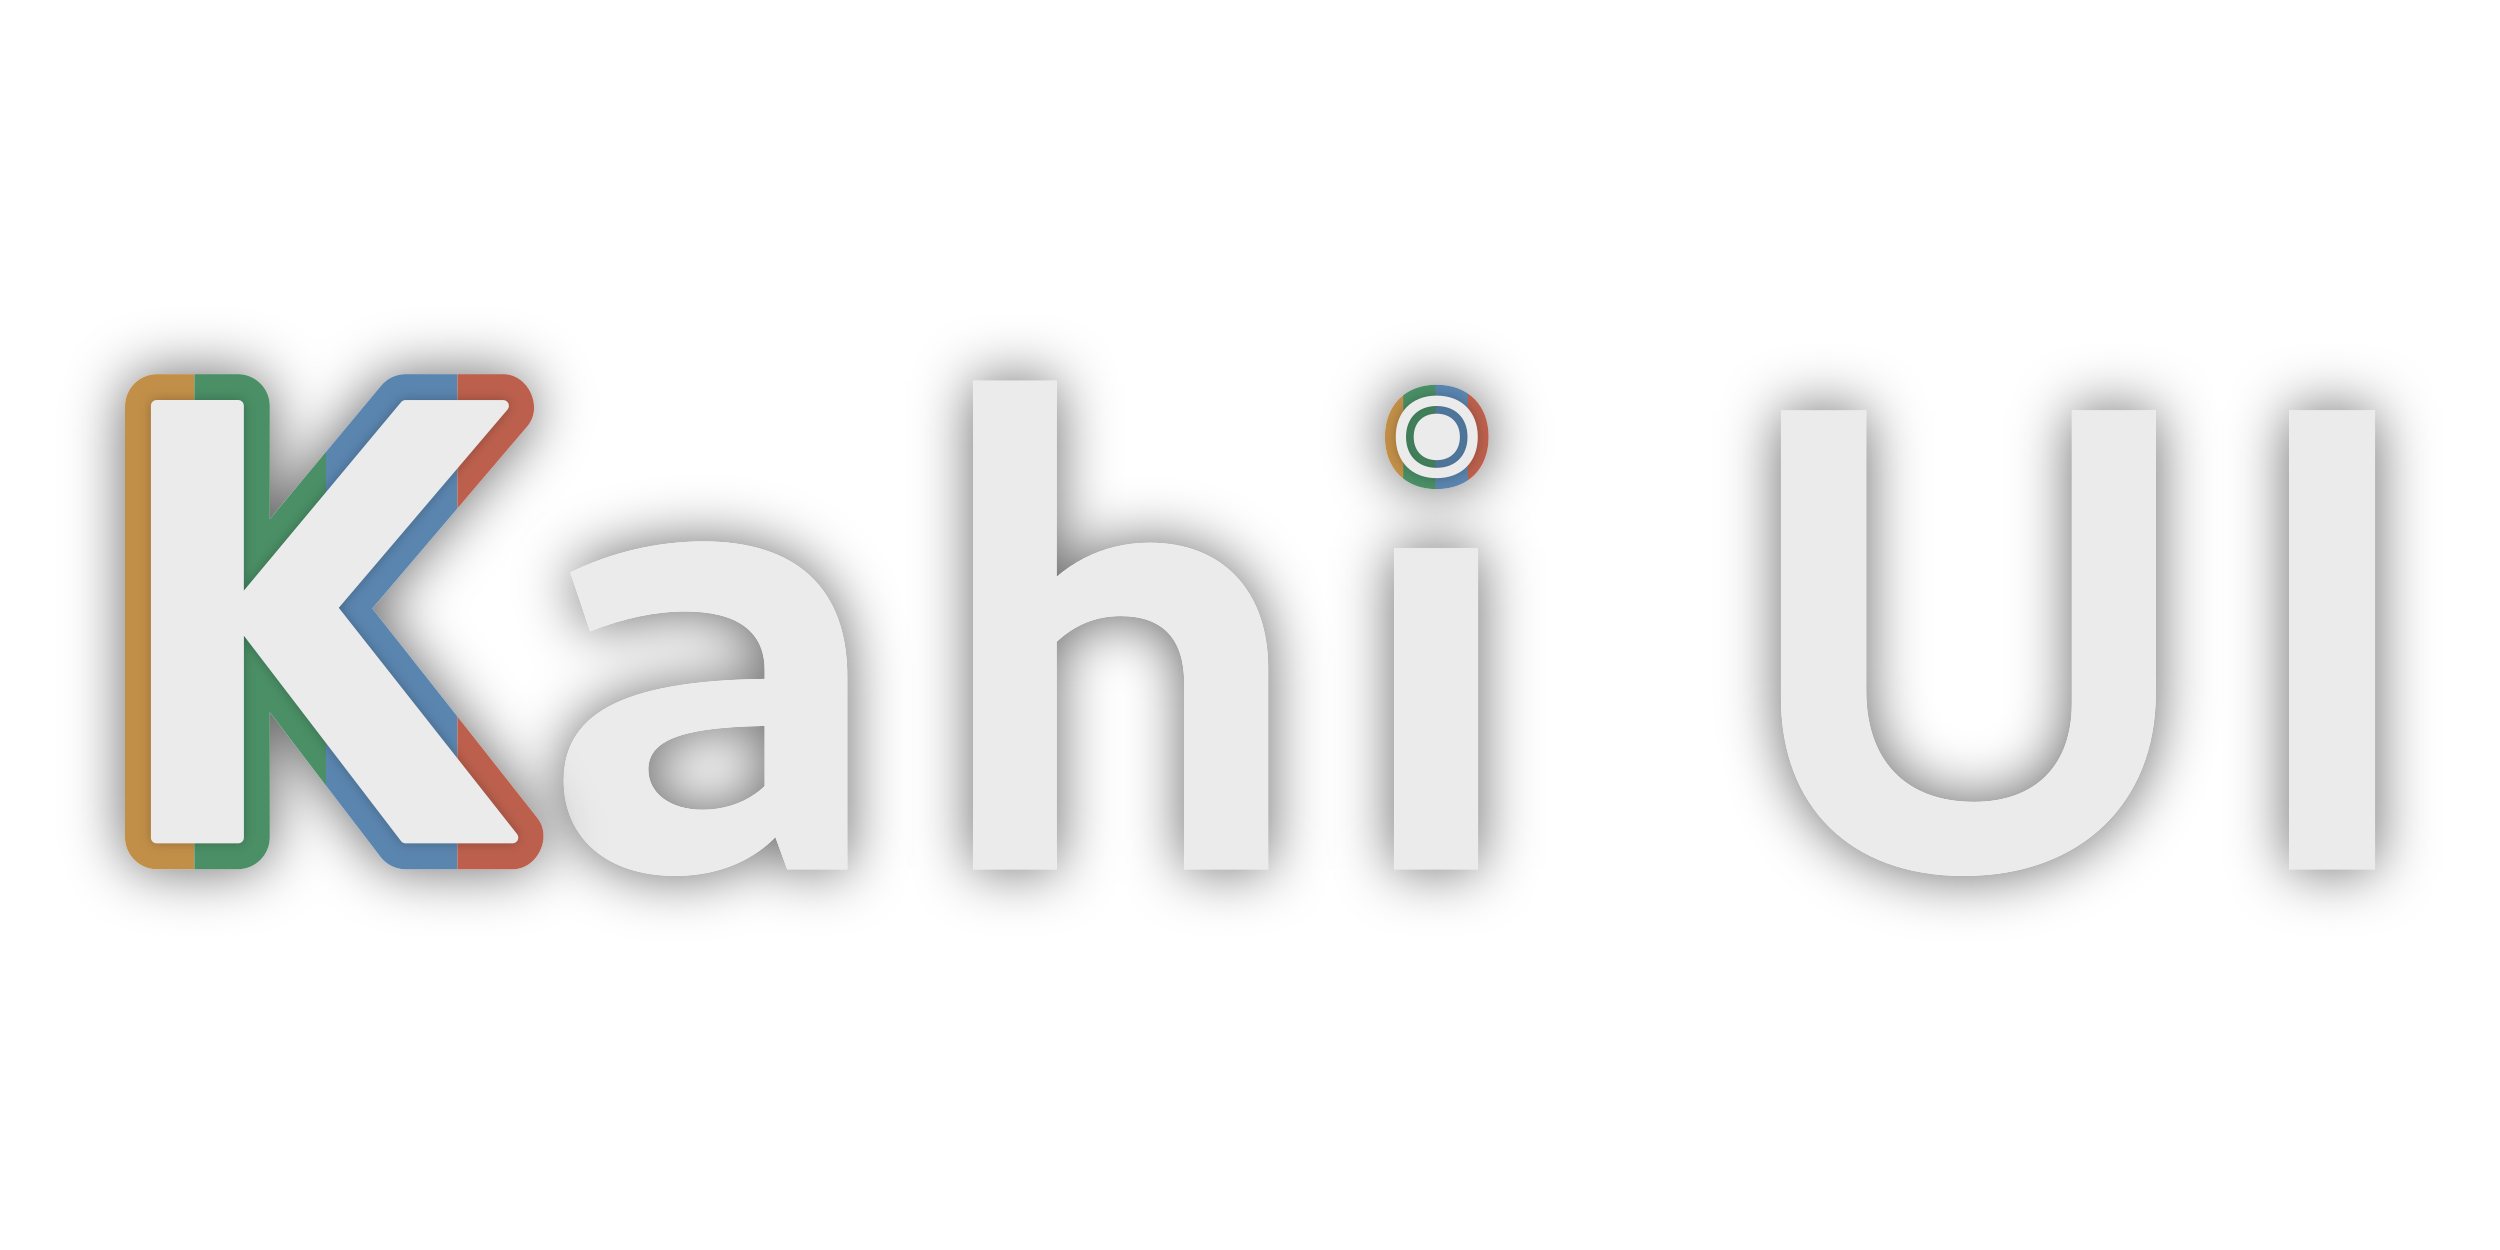
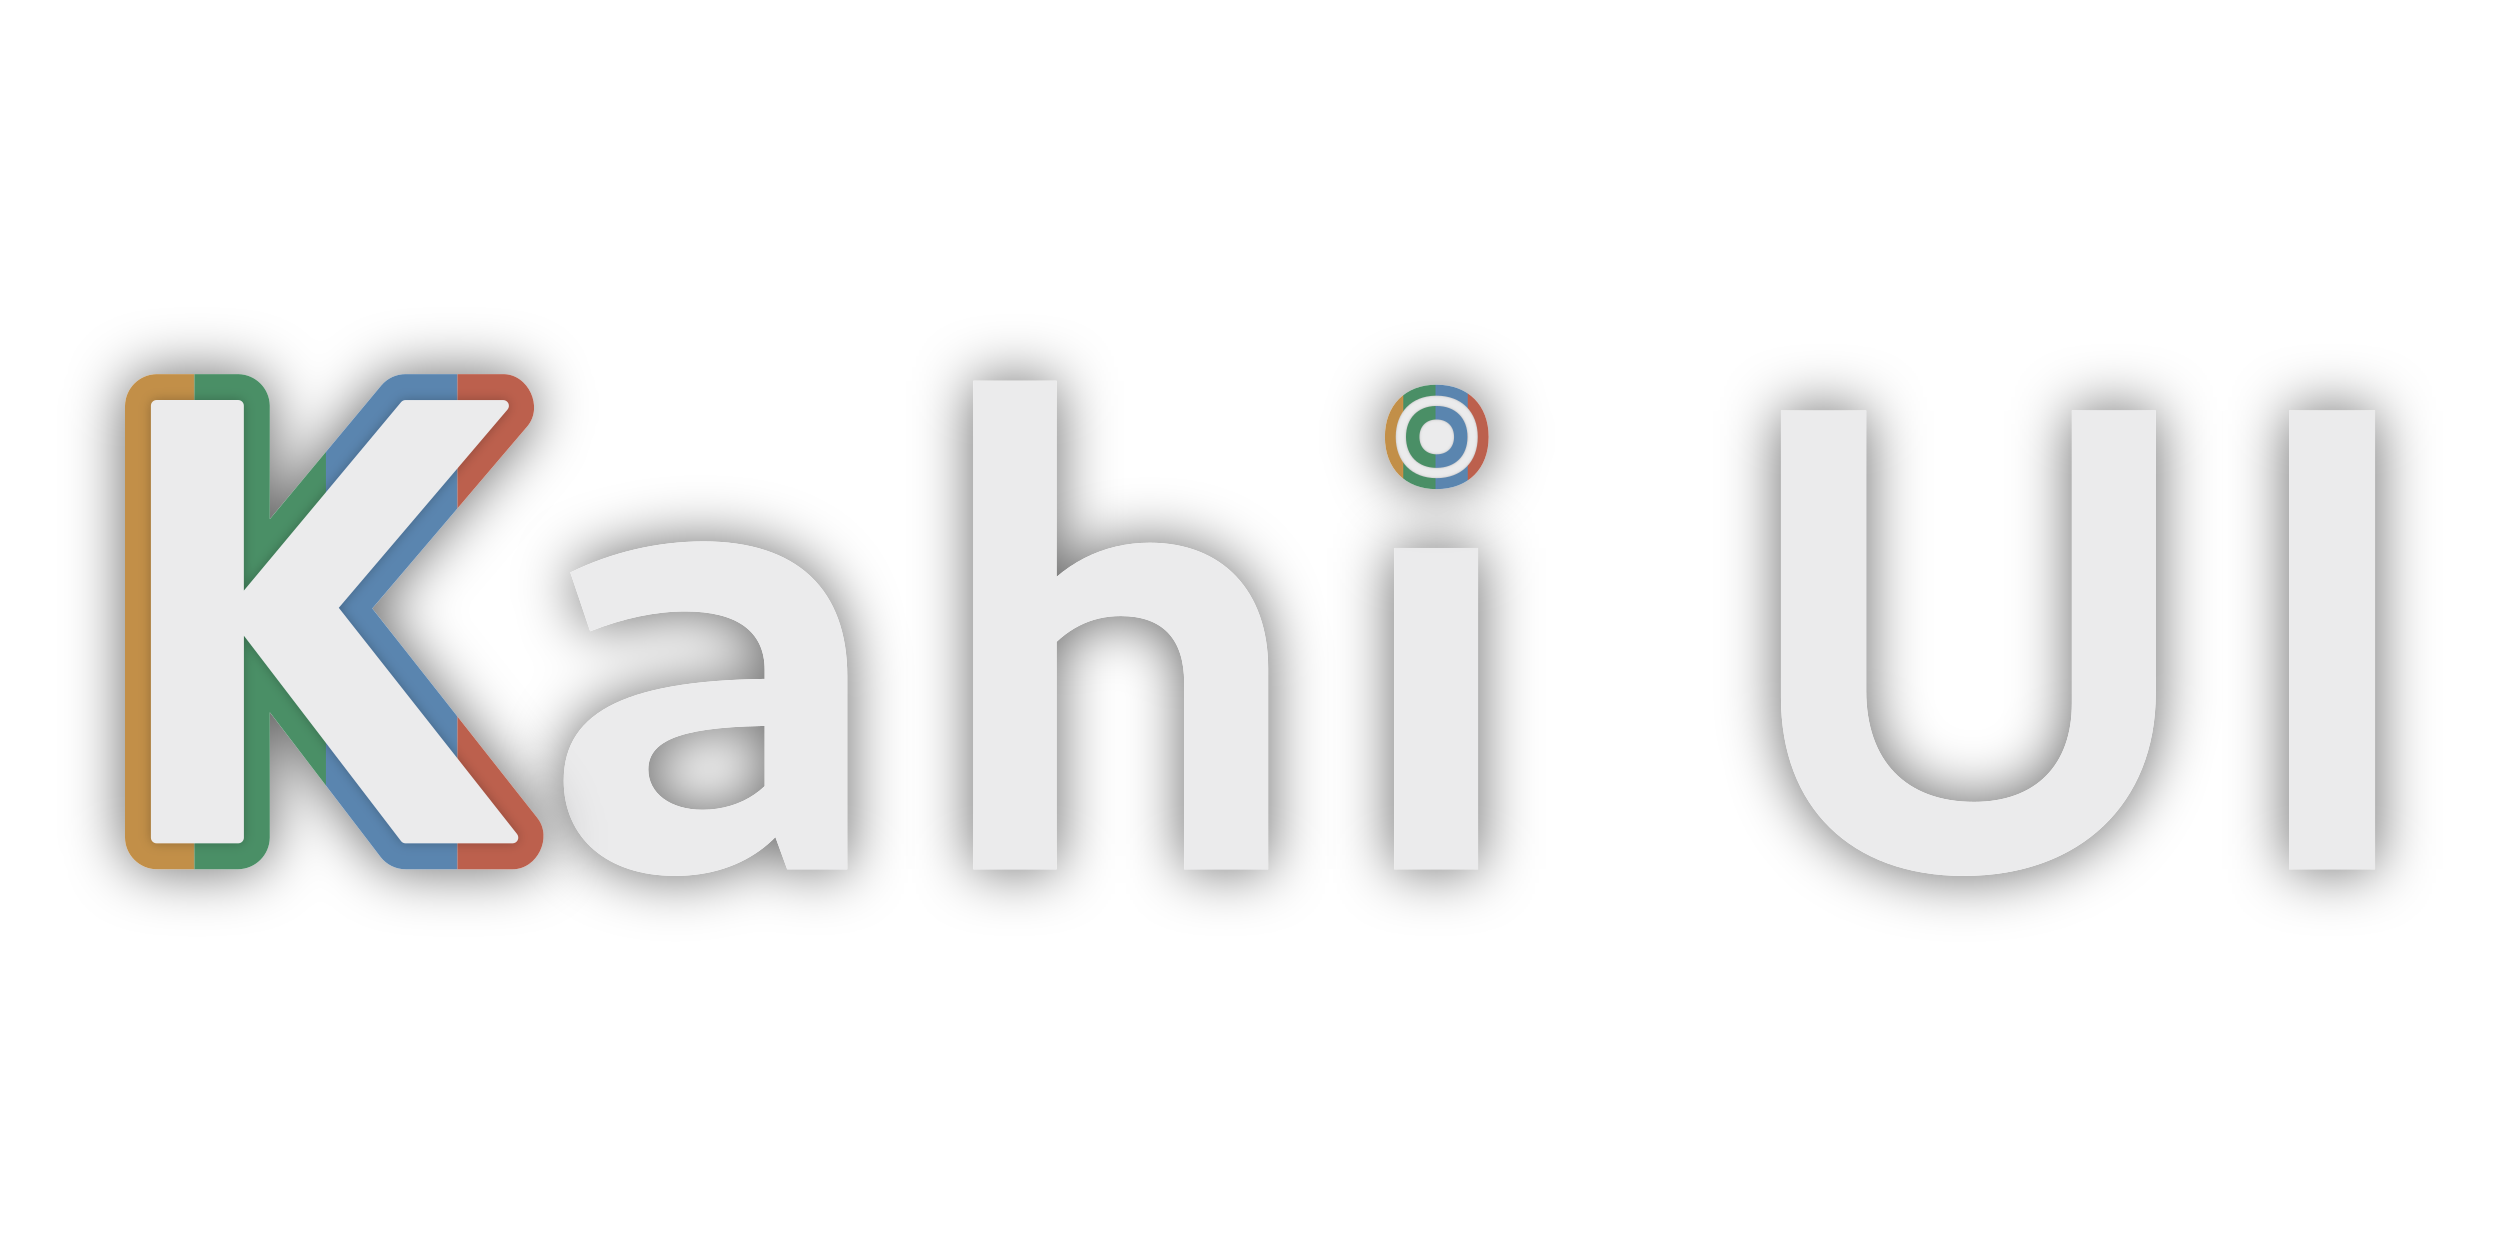
<svg xmlns="http://www.w3.org/2000/svg" xmlns:xlink="http://www.w3.org/1999/xlink" width="1280" height="640" viewBox="0 0 338.667 169.333" version="1.1" id="svg5">
  <defs id="defs2">
    <filter style="color-interpolation-filters:sRGB" id="filter5099" x="0" y="0" width="1" height="1">
      <feTurbulence type="fractalNoise" baseFrequency="10 10" numOctaves="5" seed="1" result="turbulence" id="feTurbulence5083" />
      <feComposite in="SourceGraphic" in2="turbulence" operator="out" result="composite1" id="feComposite5085" />
      <feColorMatrix values="1 0 0 0 0 0 1 0 0 0 0 0 1 0 0 0 0 0 3.5 -2" result="color" id="feColorMatrix5087" />
      <feFlood flood-opacity="0" flood-color="#000" result="flood" id="feFlood5089" />
      <feMerge result="merge" id="feMerge5095">
        <feMergeNode in="flood" id="feMergeNode5091" />
        <feMergeNode in="color" id="feMergeNode5093" />
      </feMerge>
      <feComposite in2="SourceGraphic" operator="in" result="fbSourceGraphic" id="feComposite5097" />
      <feColorMatrix result="fbSourceGraphicAlpha" in="fbSourceGraphic" values="0 0 0 -1 0 0 0 0 -1 0 0 0 0 -1 0 0 0 0 1 0" id="feColorMatrix968" />
      <feColorMatrix id="feColorMatrix970" values="1 0 0 0 0 0 1 0 0 0 0 0 1 0 0 0 0 0 1000 -500" in="fbSourceGraphic" />
    </filter>
    <filter style="color-interpolation-filters:sRGB" id="filter2876" x="-.038" y="-.032" width="1.076" height="1.063">
      <feFlood flood-opacity=".251" flood-color="#000" result="flood" id="feFlood2866" />
      <feComposite in="flood" in2="SourceGraphic" operator="in" result="composite1" id="feComposite2868" />
      <feGaussianBlur in="composite1" stdDeviation=".1" result="blur" id="feGaussianBlur2870" />
      <feOffset dx="0" dy="0" result="offset" id="feOffset2872" />
      <feComposite in="offset" in2="SourceGraphic" operator="out" result="composite2" id="feComposite2874" />
-     </filter>
-     <filter style="color-interpolation-filters:sRGB" id="filter3058" x="-.171" y="-.17" width="1.342" height="1.34">
-       <feFlood flood-opacity=".251" flood-color="#000" result="flood" id="feFlood3048" />
-       <feComposite in="flood" in2="SourceGraphic" operator="in" result="composite1" id="feComposite3050" />
-       <feGaussianBlur in="composite1" stdDeviation=".1" result="blur" id="feGaussianBlur3052" />
-       <feOffset dx="0" dy="0" result="offset" id="feOffset3054" />
-       <feComposite in="offset" in2="SourceGraphic" operator="out" result="composite2" id="feComposite3056" />
    </filter>
    <filter style="color-interpolation-filters:sRGB" id="filter4999" x="-.168" y="-.142" width="1.335" height="1.283">
      <feFlood flood-opacity=".6" flood-color="#000" result="flood" id="feFlood4989" />
      <feComposite in="flood" in2="SourceGraphic" operator="in" result="composite1" id="feComposite4991" />
      <feGaussianBlur in="composite1" stdDeviation=".5" result="blur" id="feGaussianBlur4993" />
      <feOffset dx="0" dy="0" result="offset" id="feOffset4995" />
      <feComposite in="offset" in2="SourceGraphic" operator="out" result="composite2" id="feComposite4997" />
    </filter>
    <filter style="color-interpolation-filters:sRGB" id="filter5011" x="-.247" y="-.21" width="1.495" height="1.42">
      <feFlood flood-opacity=".6" flood-color="#000" result="flood" id="feFlood5001" />
      <feComposite in="flood" in2="SourceGraphic" operator="in" result="composite1" id="feComposite5003" />
      <feGaussianBlur in="composite1" stdDeviation=".5" result="blur" id="feGaussianBlur5005" />
      <feOffset dx="0" dy="0" result="offset" id="feOffset5007" />
      <feComposite in="offset" in2="SourceGraphic" operator="out" result="composite2" id="feComposite5009" />
    </filter>
    <filter style="color-interpolation-filters:sRGB" id="filter5023" x="-.238" y="-.144" width="1.476" height="1.287">
      <feFlood flood-opacity=".6" flood-color="#000" result="flood" id="feFlood5013" />
      <feComposite in="flood" in2="SourceGraphic" operator="in" result="composite1" id="feComposite5015" />
      <feGaussianBlur in="composite1" stdDeviation=".5" result="blur" id="feGaussianBlur5017" />
      <feOffset dx="0" dy="0" result="offset" id="feOffset5019" />
      <feComposite in="offset" in2="SourceGraphic" operator="out" result="composite2" id="feComposite5021" />
    </filter>
    <filter style="color-interpolation-filters:sRGB" id="filter5035" x="-.676" y="-.672" width="2.352" height="2.344">
      <feFlood flood-opacity=".6" flood-color="#000" result="flood" id="feFlood5025" />
      <feComposite in="flood" in2="SourceGraphic" operator="in" result="composite1" id="feComposite5027" />
      <feGaussianBlur in="composite1" stdDeviation=".5" result="blur" id="feGaussianBlur5029" />
      <feOffset dx="0" dy="0" result="offset" id="feOffset5031" />
      <feComposite in="offset" in2="SourceGraphic" operator="out" result="composite2" id="feComposite5033" />
    </filter>
    <filter style="color-interpolation-filters:sRGB" id="filter5047" x="-.836" y="-.218" width="2.672" height="1.437">
      <feFlood flood-opacity=".6" flood-color="#000" result="flood" id="feFlood5037" />
      <feComposite in="flood" in2="SourceGraphic" operator="in" result="composite1" id="feComposite5039" />
      <feGaussianBlur in="composite1" stdDeviation=".5" result="blur" id="feGaussianBlur5041" />
      <feOffset dx="0" dy="0" result="offset" id="feOffset5043" />
      <feComposite in="offset" in2="SourceGraphic" operator="out" result="composite2" id="feComposite5045" />
    </filter>
    <filter style="color-interpolation-filters:sRGB" id="filter5059" x="-.187" y="-.151" width="1.374" height="1.302">
      <feFlood flood-opacity=".6" flood-color="#000" result="flood" id="feFlood5049" />
      <feComposite in="flood" in2="SourceGraphic" operator="in" result="composite1" id="feComposite5051" />
      <feGaussianBlur in="composite1" stdDeviation=".5" result="blur" id="feGaussianBlur5053" />
      <feOffset dx="0" dy="0" result="offset" id="feOffset5055" />
      <feComposite in="offset" in2="SourceGraphic" operator="out" result="composite2" id="feComposite5057" />
    </filter>
    <filter style="color-interpolation-filters:sRGB" id="filter5071" x="-.817" y="-.153" width="2.633" height="1.306">
      <feFlood flood-opacity=".6" flood-color="#000" result="flood" id="feFlood5061" />
      <feComposite in="flood" in2="SourceGraphic" operator="in" result="composite1" id="feComposite5063" />
      <feGaussianBlur in="composite1" stdDeviation=".5" result="blur" id="feGaussianBlur5065" />
      <feOffset dx="0" dy="0" result="offset" id="feOffset5067" />
      <feComposite in="offset" in2="SourceGraphic" operator="out" result="composite2" id="feComposite5069" />
    </filter>
+     <filter style="color-interpolation-filters:sRGB" id="filter2663" x="-.045" y="-.045" width="1.091" height="1.09">
+       <feFlood flood-opacity=".251" flood-color="#000" result="flood" id="feFlood2653" />
+       <feComposite in="flood" in2="SourceGraphic" operator="out" result="composite1" id="feComposite2655" />
+       <feGaussianBlur in="composite1" stdDeviation=".1" result="blur" id="feGaussianBlur2657" />
+       <feOffset dx="0" dy="0" result="offset" id="feOffset2659" />
+       <feComposite in="offset" in2="SourceGraphic" operator="in" result="composite2" id="feComposite2661" />
+     </filter>
    <pattern xlink:href="#pattern1484" id="pattern2921" patternTransform="matrix(.55081 0 0 1.95844 21.306 .019)" />
    <pattern xlink:href="#pattern1484" id="pattern2567" patternTransform="matrix(2.24896 0 0 1.32292 -1.063 -1.285)" />
    <pattern patternUnits="userSpaceOnUse" width="4" height="1" patternTransform="translate(.981 -14.855)" id="pattern1484">
      <path style="fill:#c28f48;fill-opacity:1;stroke:none;stroke-width:12;stroke-miterlimit:1" id="rect1236" d="M0 0h1v1H0z" />
      <path style="fill:#4a8f66;fill-opacity:1;stroke:none;stroke-width:12;stroke-miterlimit:1" id="rect1326" d="M1 0h1v1H1z" />
      <path style="fill:#5a85af;fill-opacity:1;stroke:none;stroke-width:12;stroke-miterlimit:1" id="rect1328" d="M2 0h1v1H2z" />
      <path style="fill:#bc604d;fill-opacity:1;stroke:none;stroke-width:12;stroke-miterlimit:1" id="rect1330" d="M3 0h1v1H3z" />
    </pattern>
    <meshgradient id="meshgradient2175" gradientUnits="userSpaceOnUse" x=".132" y=".132">
      <meshrow id="meshrow2177">
        <meshpatch id="meshpatch2179">
          <stop path="c 56.4,0 112.801,0 169.201,0" style="stop-color:#538198;stop-opacity:1" id="stop2181" />
          <stop path="c 0,28.178 0,56.356 0,84.534" style="stop-color:#538198;stop-opacity:1" id="stop2183" />
          <stop path="c -56.4,0 -112.801,0 -169.201,0" style="stop-color:#638fa5;stop-opacity:1" id="stop2185" />
          <stop path="c 0,-28.178 0,-56.356 0,-84.534" style="stop-color:#538198;stop-opacity:1" id="stop2187" />
        </meshpatch>
        <meshpatch id="meshpatch2189">
          <stop path="c 56.4,0 112.801,0 169.201,0" id="stop2191" />
          <stop path="c 0,28.178 0,56.356 0,84.534" style="stop-color:#779db1;stop-opacity:1" id="stop2193" />
          <stop path="c -56.4,0 -112.801,0 -169.201,0" style="stop-color:#538198;stop-opacity:1" id="stop2195" />
        </meshpatch>
      </meshrow>
      <meshrow id="meshrow2197">
        <meshpatch id="meshpatch2199">
          <stop path="c 0,28.178 0,56.356 0,84.534" id="stop2201" />
          <stop path="c -56.4,0 -112.801,0 -169.201,0" style="stop-color:#538198;stop-opacity:1" id="stop2203" />
          <stop path="c 0,-28.178 0,-56.356 0,-84.534" style="stop-color:#779db1;stop-opacity:1" id="stop2205" />
        </meshpatch>
        <meshpatch id="meshpatch2207">
          <stop path="c 0,28.178 0,56.356 0,84.534" id="stop2209" />
          <stop path="c -56.4,0 -112.801,0 -169.201,0" style="stop-color:#538198;stop-opacity:1" id="stop2211" />
        </meshpatch>
      </meshrow>
    </meshgradient>
  </defs>
  <g id="layer1" style="display:inline">
    <path style="display:inline;fill:url(#meshgradient2175);fill-opacity:1;stroke:none;stroke-width:.264;stroke-linecap:round;stroke-linejoin:round" id="rect61" d="M.132.132h338.402v169.069H.132z" />
    <path style="display:inline;mix-blend-mode:soft-light;fill:#538198;fill-opacity:1;stroke:none;stroke-width:.264;stroke-linecap:round;stroke-linejoin:round;filter:url(#filter5099)" id="rect4565" d="M.132.132h338.402v169.069H.132z" />
  </g>
  <g id="g1263" transform="matrix(7.92283 0 0 7.92283 16.933 50.679)">
    <path d="M37.002 8.467h1.47V.622h-1.47z" style="-inkscape-font-specification:'Cantarell, @wght=700';fill:#ebebec;fill-opacity:1;stroke-width:.297;filter:url(#filter5071)" id="path3285" />
-     <path d="M37.002 8.467h1.47V.622h-1.47z" style="-inkscape-font-specification:'Cantarell, @wght=700';fill:#ebebec;fill-opacity:1;stroke-width:.297" id="path44857" />
+     <path d="M37.002 8.467h1.47V.622h-1.47z" style="-inkscape-font-specification:'Cantarell, @wght=700';fill:#ebebec;fill-opacity:1;stroke-width:.297" />
    <path d="M31.445 8.58c1.978 0 3.278-1.232 3.278-3.12V.622h-1.435v5.007c0 1.063-.622 1.685-1.673 1.685-1.165 0-1.843-.701-1.843-1.9V.623h-1.458v4.906c0 1.876 1.198 3.052 3.131 3.052z" style="-inkscape-font-specification:'Cantarell, @wght=700';fill:#ebebec;fill-opacity:1;stroke-width:.297;filter:url(#filter5059)" id="path3287" />
-     <path d="M31.445 8.58c1.978 0 3.278-1.232 3.278-3.12V.622h-1.435v5.007c0 1.063-.622 1.685-1.673 1.685-1.165 0-1.843-.701-1.843-1.9V.623h-1.458v4.906c0 1.876 1.198 3.052 3.131 3.052z" style="-inkscape-font-specification:'Cantarell, @wght=700';fill:#ebebec;fill-opacity:1;stroke-width:.297" id="path44855" />
+     <path d="M31.445 8.58c1.978 0 3.278-1.232 3.278-3.12V.622h-1.435v5.007c0 1.063-.622 1.685-1.673 1.685-1.165 0-1.843-.701-1.843-1.9V.623h-1.458v4.906c0 1.876 1.198 3.052 3.131 3.052z" style="-inkscape-font-specification:'Cantarell, @wght=700';fill:#ebebec;fill-opacity:1;stroke-width:.297" />
    <g id="layer1-9" transform="translate(0 .113)">
      <path style="-inkscape-font-specification:'Cantarell, @wght=700';display:inline;fill:#ebebec;fill-opacity:1;stroke-width:.297;filter:url(#filter5047)" d="M21.7 8.354h1.435V2.86H21.7z" id="path3374" />
-       <path style="-inkscape-font-specification:'Cantarell, @wght=700';display:inline;fill:#ebebec;fill-opacity:1;stroke-width:.297" d="M21.7 8.354h1.435V2.86H21.7z" id="path44853" />
+       <path style="-inkscape-font-specification:'Cantarell, @wght=700';display:inline;fill:#ebebec;fill-opacity:1;stroke-width:.297" d="M21.7 8.354h1.435V2.86H21.7z" />
      <path style="-inkscape-font-specification:'Cantarell, @wght=700';display:inline;fill:url(#pattern2921);fill-opacity:1;stroke-width:.297;filter:url(#filter5035)" d="M22.423 1.854c.543 0 .893-.35.893-.893s-.35-.893-.893-.893c-.531 0-.881.35-.881.893 0 .542.35.893.881.893z" id="path3377" />
      <path style="-inkscape-font-specification:'Cantarell, @wght=700';display:inline;fill:url(#pattern2921);fill-opacity:1;stroke-width:.297" d="M22.423 1.854c.543 0 .893-.35.893-.893s-.35-.893-.893-.893c-.531 0-.881.35-.881.893 0 .542.35.893.881.893z" id="path1503" />
-       <path id="path1468" style="-inkscape-font-specification:'Cantarell, @wght=700';display:inline;fill:#ebebec;fill-opacity:1;stroke-width:.132;filter:url(#filter3058)" d="M22.453.255c.409.009.677.284.677.706 0 .429-.277.705-.697.705-.429 0-.705-.276-.705-.705 0-.429.276-.706.705-.706h.02zm-.006.177h-.015c-.321 0-.529.207-.529.529 0 .321.208.529.53.529.314 0 .522-.208.522-.53 0-.316-.201-.522-.508-.528zm-.005.132c.23.005.381.16.381.397 0 .241-.155.397-.391.397-.242 0-.398-.156-.398-.397 0-.241.156-.397.398-.397h.01z" />
-       <path id="path2896" style="-inkscape-font-specification:'Cantarell, @wght=700';display:inline;fill:#ebebec;fill-opacity:1;stroke-width:.132" d="M22.405.255c-.409.009-.677.284-.677.706 0 .429.277.705.697.705.428 0 .705-.276.705-.705 0-.429-.277-.706-.705-.706h-.02zm.006.177h.014c.322 0 .53.207.53.529 0 .321-.208.529-.53.529-.314 0-.522-.208-.522-.53 0-.316.201-.522.508-.528zm.005.132c-.23.005-.381.16-.381.397 0 .241.155.397.391.397.241 0 .398-.156.398-.397 0-.241-.157-.397-.398-.397h-.01z" />
+       <path id="path1210" style="-inkscape-font-specification:'Cantarell, @wght=700';display:inline;fill:#ebebec;fill-opacity:1;stroke-width:.21" d="M84.68 1.393c-1.545.032-2.56 1.07-2.56 2.666 0 1.62 1.047 2.666 2.634 2.666 1.62 0 2.668-1.046 2.668-2.666 0-1.62-1.048-2.666-2.668-2.666h-.074zm.021.666h.057c1.215 0 2 .784 2 2 0 1.215-.785 2-2 2-1.19 0-1.975-.785-1.975-2 0-1.197.76-1.976 1.918-2zm0 .875c-.635.026-1.049.462-1.049 1.125 0 .683.442 1.125 1.112 1.125.683 0 1.125-.442 1.125-1.125 0-.684-.442-1.125-1.125-1.125h-.062z" transform="matrix(.26458 0 0 .26458 0 -.113)" />
+       <path id="path2651" style="-inkscape-font-specification:'Cantarell, @wght=700';display:inline;fill:#ebebec;fill-opacity:1;stroke-width:.21;filter:url(#filter2663)" d="M84.68 1.393c-1.545.032-2.56 1.07-2.56 2.666 0 1.62 1.047 2.666 2.634 2.666 1.62 0 2.668-1.046 2.668-2.666 0-1.62-1.048-2.666-2.668-2.666h-.074zm.021.666h.057c1.215 0 2 .784 2 2 0 1.215-.785 2-2 2-1.19 0-1.975-.785-1.975-2 0-1.197.76-1.976 1.918-2zm0 .875c-.635.026-1.049.462-1.049 1.125 0 .683.442 1.125 1.112 1.125.683 0 1.125-.442 1.125-1.125 0-.684-.442-1.125-1.125-1.125h-.062z" transform="matrix(.26458 0 0 .26458 0 -.113)" />
    </g>
-     <path d="M18.11 8.467h1.436V5.03c0-1.322-.78-2.147-2.024-2.147-.79 0-1.514.35-2.034 1.062l.214.882c.373-.475.814-.69 1.323-.69.723 0 1.085.396 1.085 1.142zm-3.606 0h1.425V.113h-1.425z" style="-inkscape-font-specification:'Cantarell, @wght=700';fill:#ebebec;fill-opacity:1;stroke-width:.297;filter:url(#filter5023)" id="path44851" />
+     <path d="M18.11 8.467h1.436V5.03c0-1.322-.78-2.147-2.024-2.147-.79 0-1.514.35-2.034 1.062l.214.882c.373-.475.814-.69 1.323-.69.723 0 1.085.396 1.085 1.142zm-3.606 0h1.425V.113h-1.425z" style="-inkscape-font-specification:'Cantarell, @wght=700';fill:#ebebec;fill-opacity:1;stroke-width:.297;filter:url(#filter5023)" />
    <path d="M18.11 8.467h1.436V5.03c0-1.322-.78-2.147-2.024-2.147-.79 0-1.514.35-2.034 1.062l.214.882c.373-.475.814-.69 1.323-.69.723 0 1.085.396 1.085 1.142zm-3.606 0h1.425V.113h-1.425z" style="-inkscape-font-specification:'Cantarell, @wght=700';fill:#ebebec;fill-opacity:1;stroke-width:.297" id="path3289" />
-     <path d="M11.322 8.467h1.028V5.166c0-1.48-.848-2.306-2.464-2.306a5.21 5.21 0 0 0-2.272.531l.339 1.006c.576-.226 1.12-.339 1.628-.339.881 0 1.356.34 1.356.995v2.362zM9.4 8.58c1.21 0 2.091-.69 2.351-1.877l-.463-.215c-.193.588-.746.961-1.413.961-.554 0-.927-.282-.927-.69 0-.53.644-.745 2.227-.745V5.21c-2.544 0-3.674.531-3.674 1.74 0 .984.746 1.629 1.899 1.629z" style="-inkscape-font-specification:'Cantarell, @wght=700';fill:#ebebec;fill-opacity:1;stroke-width:.297;filter:url(#filter5011)" id="path44849" />
+     <path d="M11.322 8.467h1.028V5.166c0-1.48-.848-2.306-2.464-2.306a5.21 5.21 0 0 0-2.272.531l.339 1.006c.576-.226 1.12-.339 1.628-.339.881 0 1.356.34 1.356.995v2.362zM9.4 8.58c1.21 0 2.091-.69 2.351-1.877l-.463-.215c-.193.588-.746.961-1.413.961-.554 0-.927-.282-.927-.69 0-.53.644-.745 2.227-.745V5.21c-2.544 0-3.674.531-3.674 1.74 0 .984.746 1.629 1.899 1.629z" style="-inkscape-font-specification:'Cantarell, @wght=700';fill:#ebebec;fill-opacity:1;stroke-width:.297;filter:url(#filter5011)" />
    <path d="M11.322 8.467h1.028V5.166c0-1.48-.848-2.306-2.464-2.306a5.21 5.21 0 0 0-2.272.531l.339 1.006c.576-.226 1.12-.339 1.628-.339.881 0 1.356.34 1.356.995v2.362zM9.4 8.58c1.21 0 2.091-.69 2.351-1.877l-.463-.215c-.193.588-.746.961-1.413.961-.554 0-.927-.282-.927-.69 0-.53.644-.745 2.227-.745V5.21c-2.544 0-3.674.531-3.674 1.74 0 .984.746 1.629 1.899 1.629z" style="-inkscape-font-specification:'Cantarell, @wght=700';fill:#ebebec;fill-opacity:1;stroke-width:.297" id="path3293" />
    <g id="g997" style="display:inline">
      <path id="path3295" style="color:#000;fill:url(#pattern2567);fill-opacity:1;stroke-width:.887;stroke-miterlimit:1;-inkscape-stroke:none;filter:url(#filter4999)" d="M.541 0A.549.549 0 0 0 0 .541v7.385c0 .293.248.54.541.54h1.393a.548.548 0 0 0 .542-.541V5.782l1.892 2.472a.542.542 0 0 0 .43.213h1.83c.422 0 .686-.545.424-.876V7.59L4.228 4.007 6.88.892C7.158.563 6.897 0 6.468 0h-1.67a.543.543 0 0 0-.416.194L2.476 2.48V.54A.548.548 0 0 0 1.935 0Z" />
      <path id="path2666" style="color:#000;fill:url(#pattern2567);fill-opacity:1;stroke-width:.887;stroke-miterlimit:1;-inkscape-stroke:none" d="M.541 0A.549.549 0 0 0 0 .541v7.385c0 .293.248.54.541.54h1.393a.548.548 0 0 0 .542-.541V5.782l1.892 2.472a.542.542 0 0 0 .43.213h1.83c.422 0 .686-.545.424-.876V7.59L4.228 4.007 6.88.892C7.158.563 6.897 0 6.468 0h-1.67a.543.543 0 0 0-.416.194L2.476 2.48V.54A.548.548 0 0 0 1.935 0Z" />
      <path id="path2269" style="display:inline;fill:#ebebec;fill-opacity:1;fill-rule:nonzero;stroke:none;stroke-width:.074;filter:url(#filter2876)" d="M.541.443a.098.098 0 0 0-.098.098v7.384a.098.098 0 0 0 .098.098h1.394a.098.098 0 0 0 .098-.098V4.473L4.72 7.985a.098.098 0 0 0 .077.038h1.83a.098.098 0 0 0 .077-.158L3.655 3.996 6.542.604a.098.098 0 0 0-.074-.16h-1.67a.098.098 0 0 0-.076.034l-2.69 3.224V.542a.098.098 0 0 0-.097-.099z" />
      <path id="path2624" style="display:inline;fill:#ebebec;fill-opacity:1;fill-rule:nonzero;stroke:none;stroke-width:.074" d="M.541.443a.098.098 0 0 0-.098.098v7.384a.098.098 0 0 0 .098.098h1.394a.098.098 0 0 0 .098-.098V4.473L4.72 7.985a.098.098 0 0 0 .077.038h1.83a.098.098 0 0 0 .077-.158L3.655 3.996 6.542.604a.098.098 0 0 0-.074-.16h-1.67a.098.098 0 0 0-.076.034l-2.69 3.224V.542a.098.098 0 0 0-.097-.099z" />
    </g>
  </g>
</svg>
